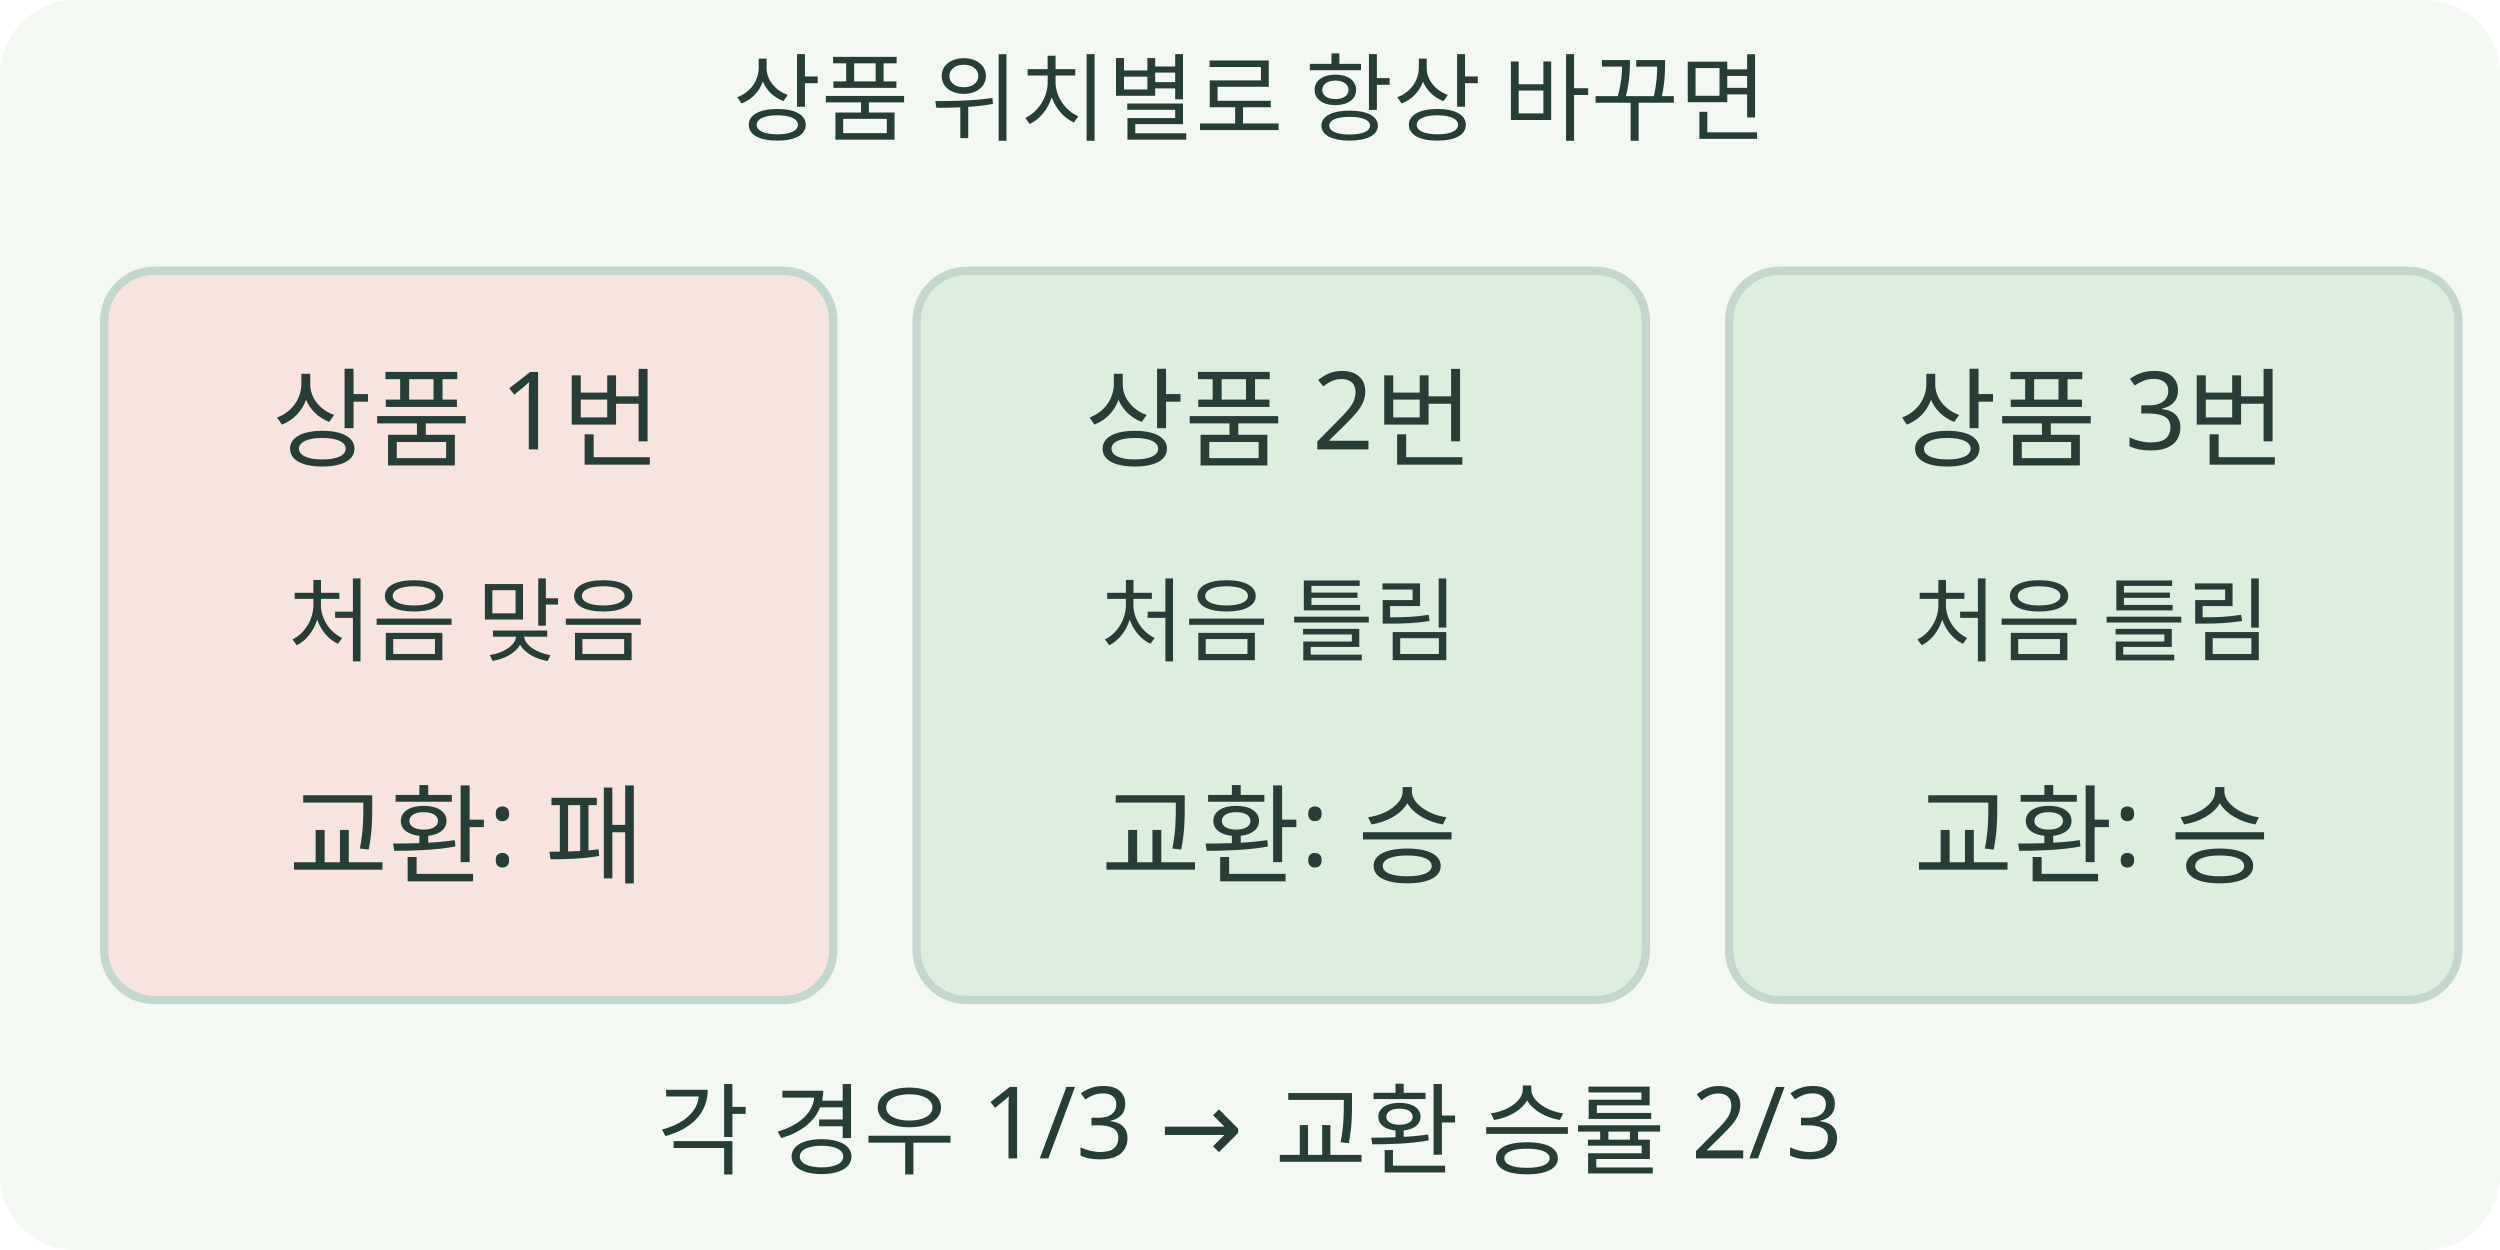
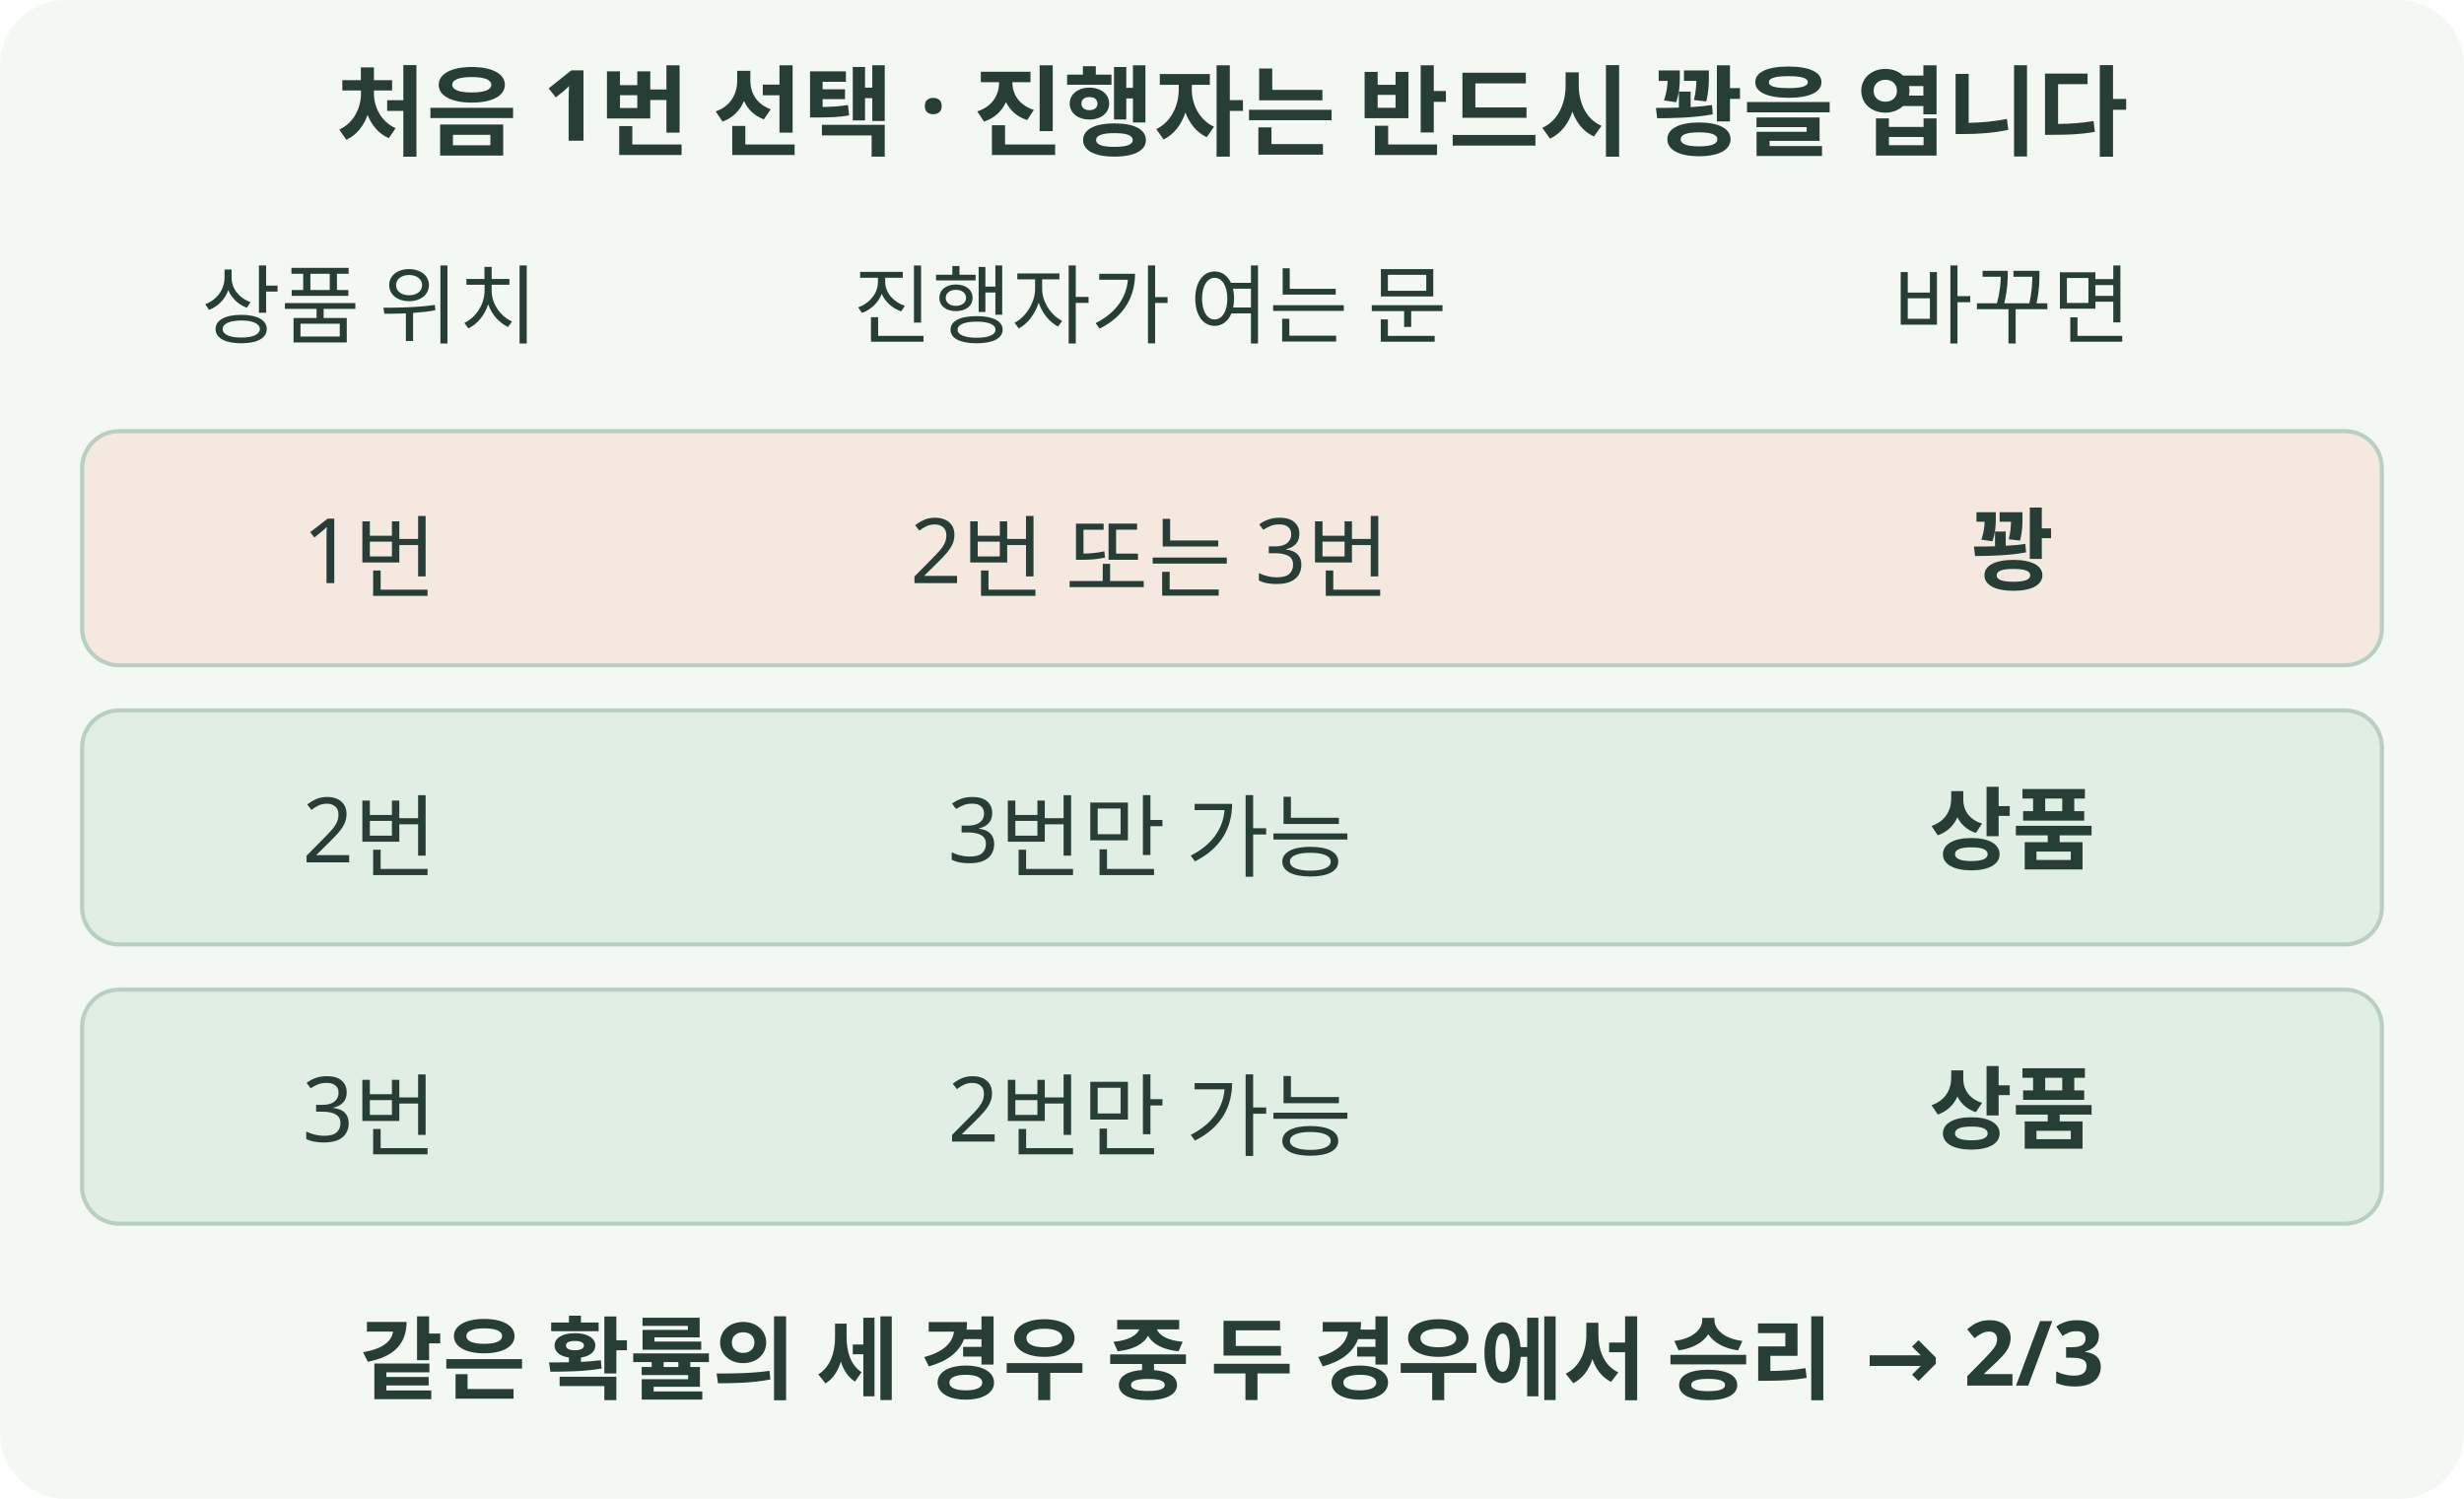
- <svg xmlns="http://www.w3.org/2000/svg" viewBox="0 0 600 300" role="img" aria-labelledby="title desc">
-   <defs>
-     <marker id="arrow" markerWidth="8" markerHeight="8" refX="7" refY="4" orient="auto-start-reverse">
-       <path d="M0 0 L8 4 L0 8" fill="#377b68" />
-     </marker>
-   </defs>
-   <rect width="600" height="300" rx="18" fill="#f4f8f3" />
-   <g font-family="system-ui,Malgun Gothic,sans-serif">
-     <text x="300" y="32" text-anchor="middle" font-size="23" fill="#263e36">상품 위치별로 항상 바꾸면</text>
-     <rect x="25" y="65" width="175" height="175" rx="12" fill="#f7e4df" stroke="#c4d7cc" stroke-width="2" />
-     <text x="112" y="110" text-anchor="middle" font-size="26" fill="#263e36">상품 1번</text>
-     <text x="112" y="157" text-anchor="middle" font-size="22" fill="#263e36">처음 맞음</text>
-     <text x="112" y="210" text-anchor="middle" font-size="26" fill="#263e36">교환: 패</text>
-     <rect x="220" y="65" width="175" height="175" rx="12" fill="#dceede" stroke="#c4d7cc" stroke-width="2" />
-     <text x="307" y="110" text-anchor="middle" font-size="26" fill="#263e36">상품 2번</text>
-     <text x="307" y="157" text-anchor="middle" font-size="22" fill="#263e36">처음 틀림</text>
-     <text x="307" y="210" text-anchor="middle" font-size="26" fill="#263e36">교환: 승</text>
-     <rect x="415" y="65" width="175" height="175" rx="12" fill="#dceede" stroke="#c4d7cc" stroke-width="2" />
-     <text x="502" y="110" text-anchor="middle" font-size="26" fill="#263e36">상품 3번</text>
-     <text x="502" y="157" text-anchor="middle" font-size="22" fill="#263e36">처음 틀림</text>
-     <text x="502" y="210" text-anchor="middle" font-size="26" fill="#263e36">교환: 승</text>
-     <text x="300" y="280" text-anchor="middle" font-size="24" fill="#263e36">각 경우 1/3 → 교환 승률 2/3</text>
+ <svg xmlns="http://www.w3.org/2000/svg" viewBox="0 0 600 365" role="img" aria-labelledby="title desc">
+   <rect width="600" height="365" rx="16" fill="#f4f8f3" />
+   <g font-family="system-ui,Malgun Gothic,sans-serif" fill="#263e36">
+     <text x="300" y="36" font-size="24" text-anchor="middle" font-weight="700">처음 1번 선택 · 진행자는 반드시 꽝을 엽니다</text>
+     <text x="90" y="82" font-size="21" text-anchor="middle">상품 위치</text>
+     <text x="280" y="82" font-size="21" text-anchor="middle">진행자가 여는 문</text>
+     <text x="490" y="82" font-size="21" text-anchor="middle">바꾸면</text>
+     <rect x="20" y="105" width="560" height="57" rx="9" fill="#f5e9df" stroke="#b8cfc2" />
+     <text x="90" y="142" font-size="22" text-anchor="middle">1번</text>
+     <text x="280" y="142" font-size="22" text-anchor="middle">2번 또는 3번</text>
+     <text x="490" y="142" font-size="22" text-anchor="middle" font-weight="700">꽝</text>
+     <rect x="20" y="173" width="560" height="57" rx="9" fill="#e1eee3" stroke="#b8cfc2" />
+     <text x="90" y="210" font-size="22" text-anchor="middle">2번</text>
+     <text x="280" y="210" font-size="22" text-anchor="middle">3번만 가능</text>
+     <text x="490" y="210" font-size="22" text-anchor="middle" font-weight="700">상품</text>
+     <rect x="20" y="241" width="560" height="57" rx="9" fill="#e1eee3" stroke="#b8cfc2" />
+     <text x="90" y="278" font-size="22" text-anchor="middle">3번</text>
+     <text x="280" y="278" font-size="22" text-anchor="middle">2번만 가능</text>
+     <text x="490" y="278" font-size="22" text-anchor="middle" font-weight="700">상품</text>
+     <text x="300" y="339" font-size="22" text-anchor="middle" font-weight="700">같은 확률의 세 경우 중 두 경우에서 승리 → 2/3</text>
  </g>
</svg>
